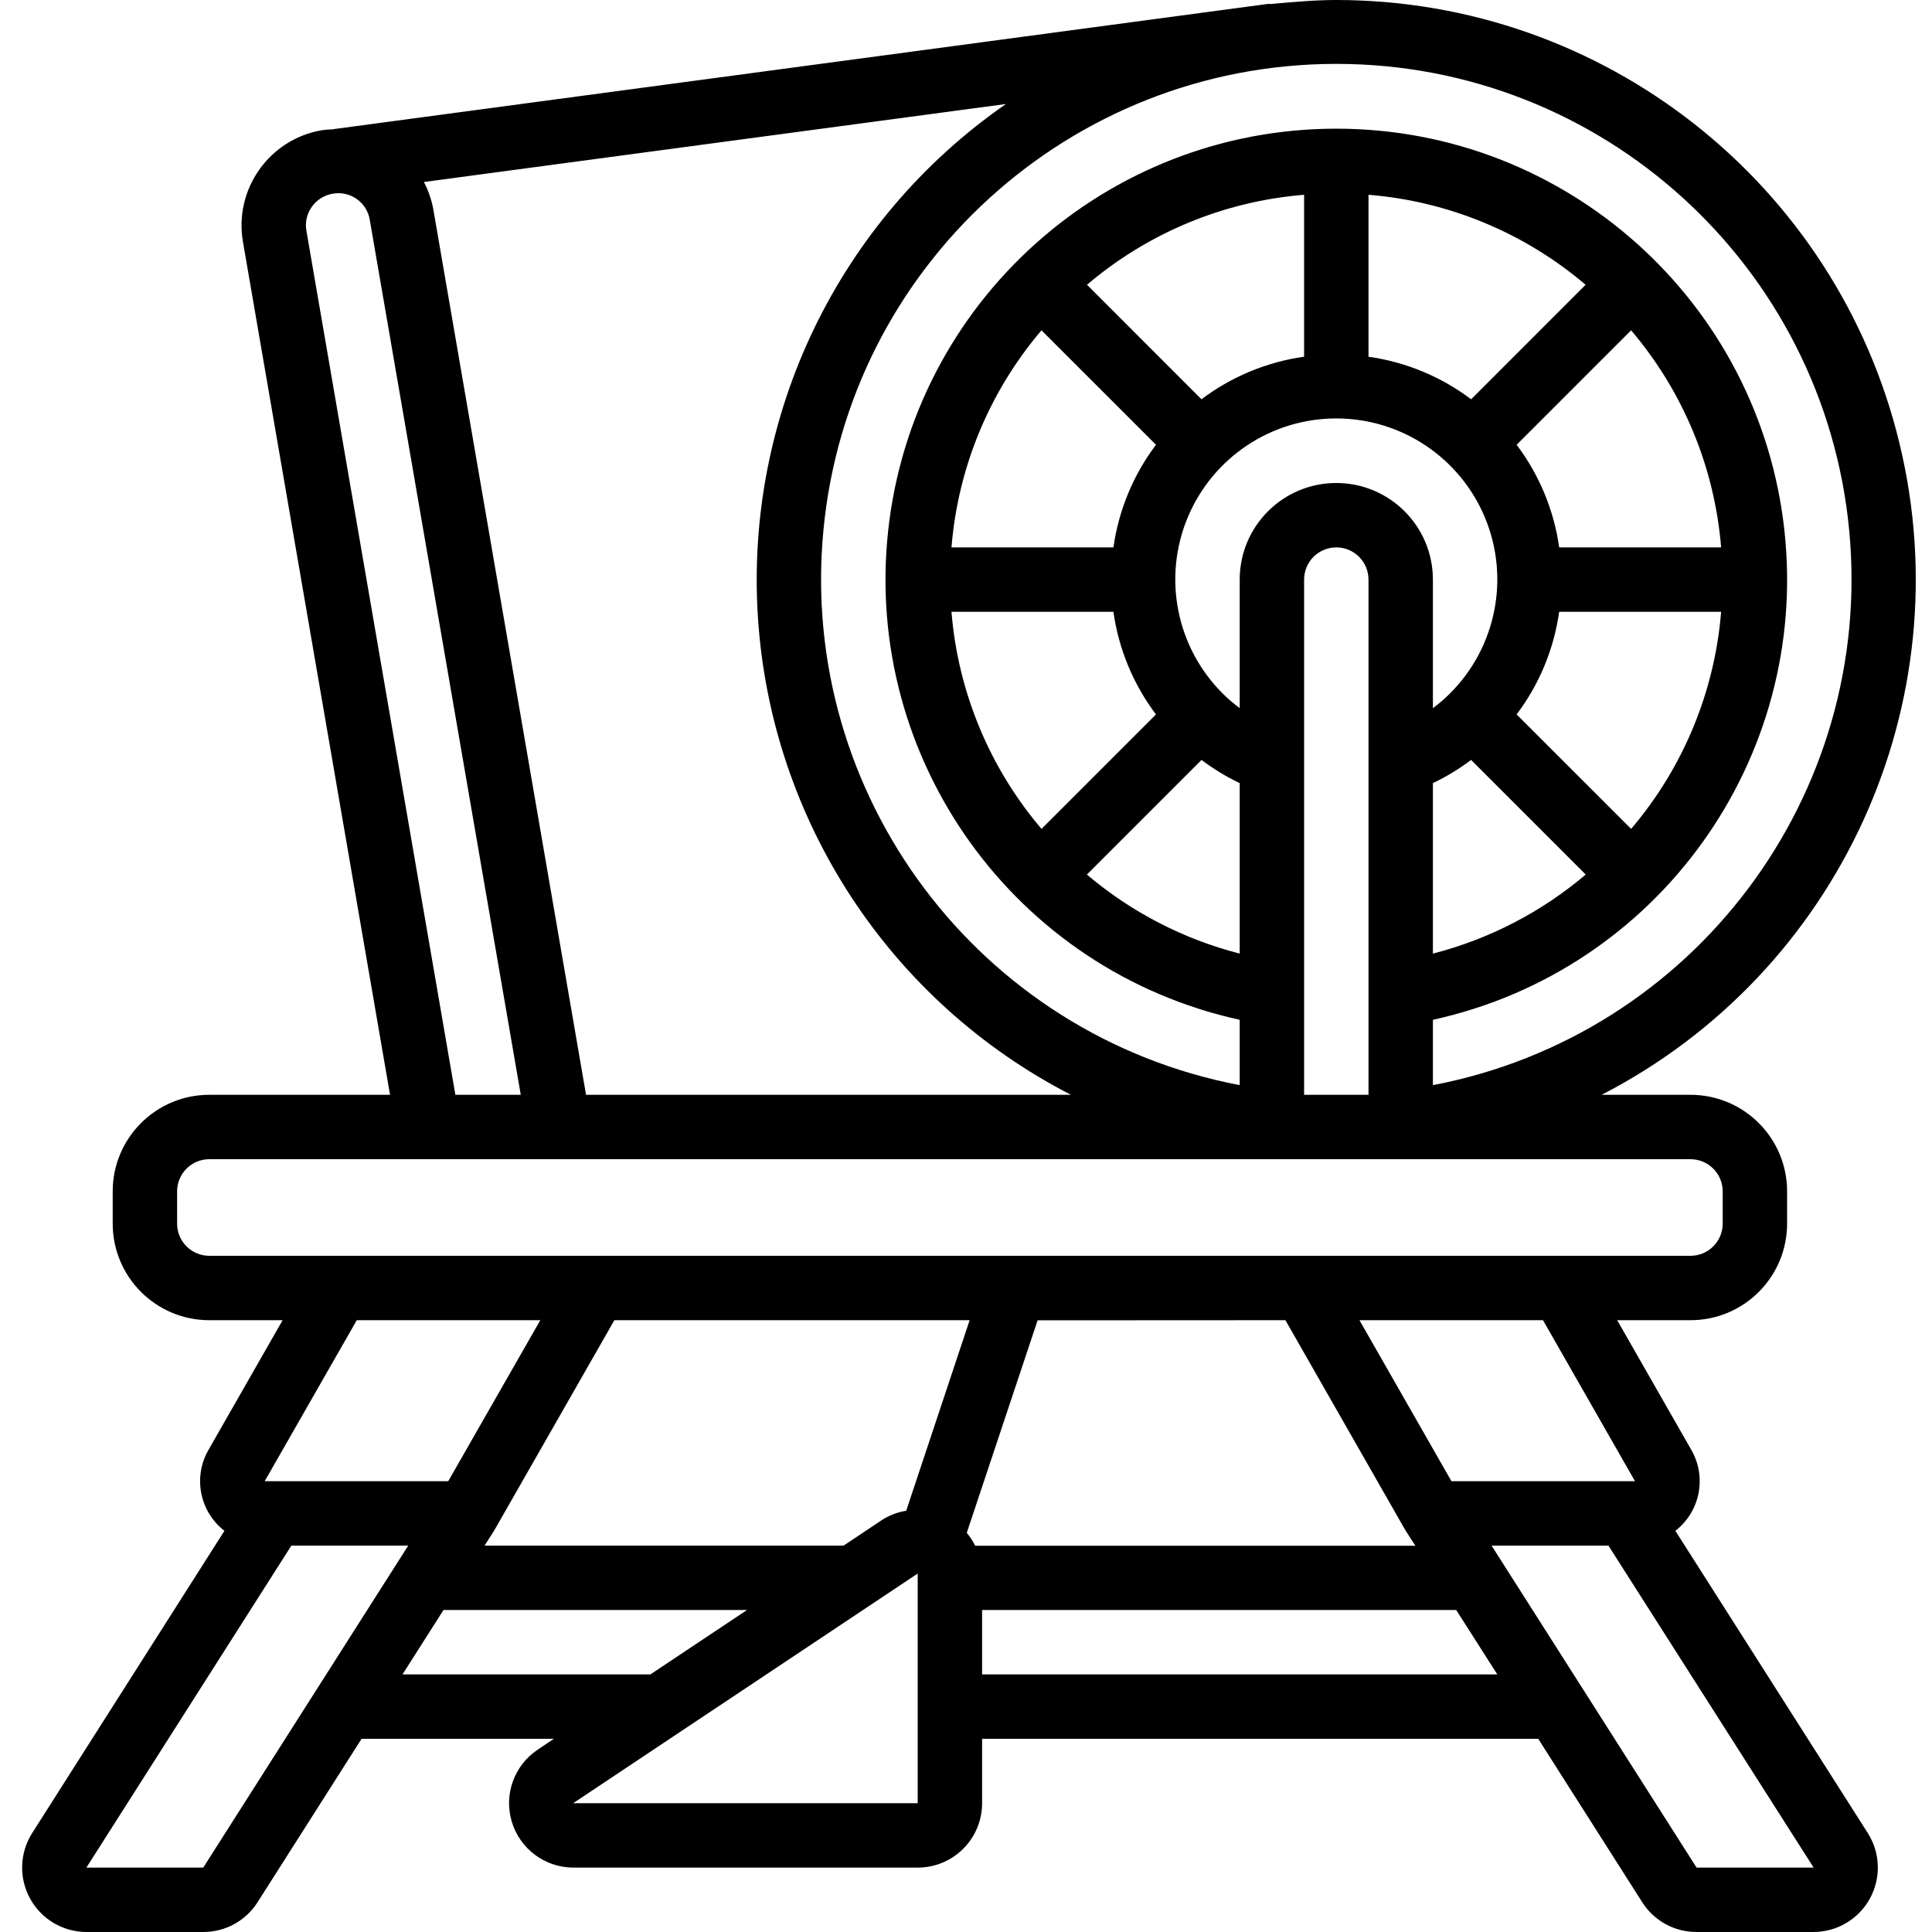
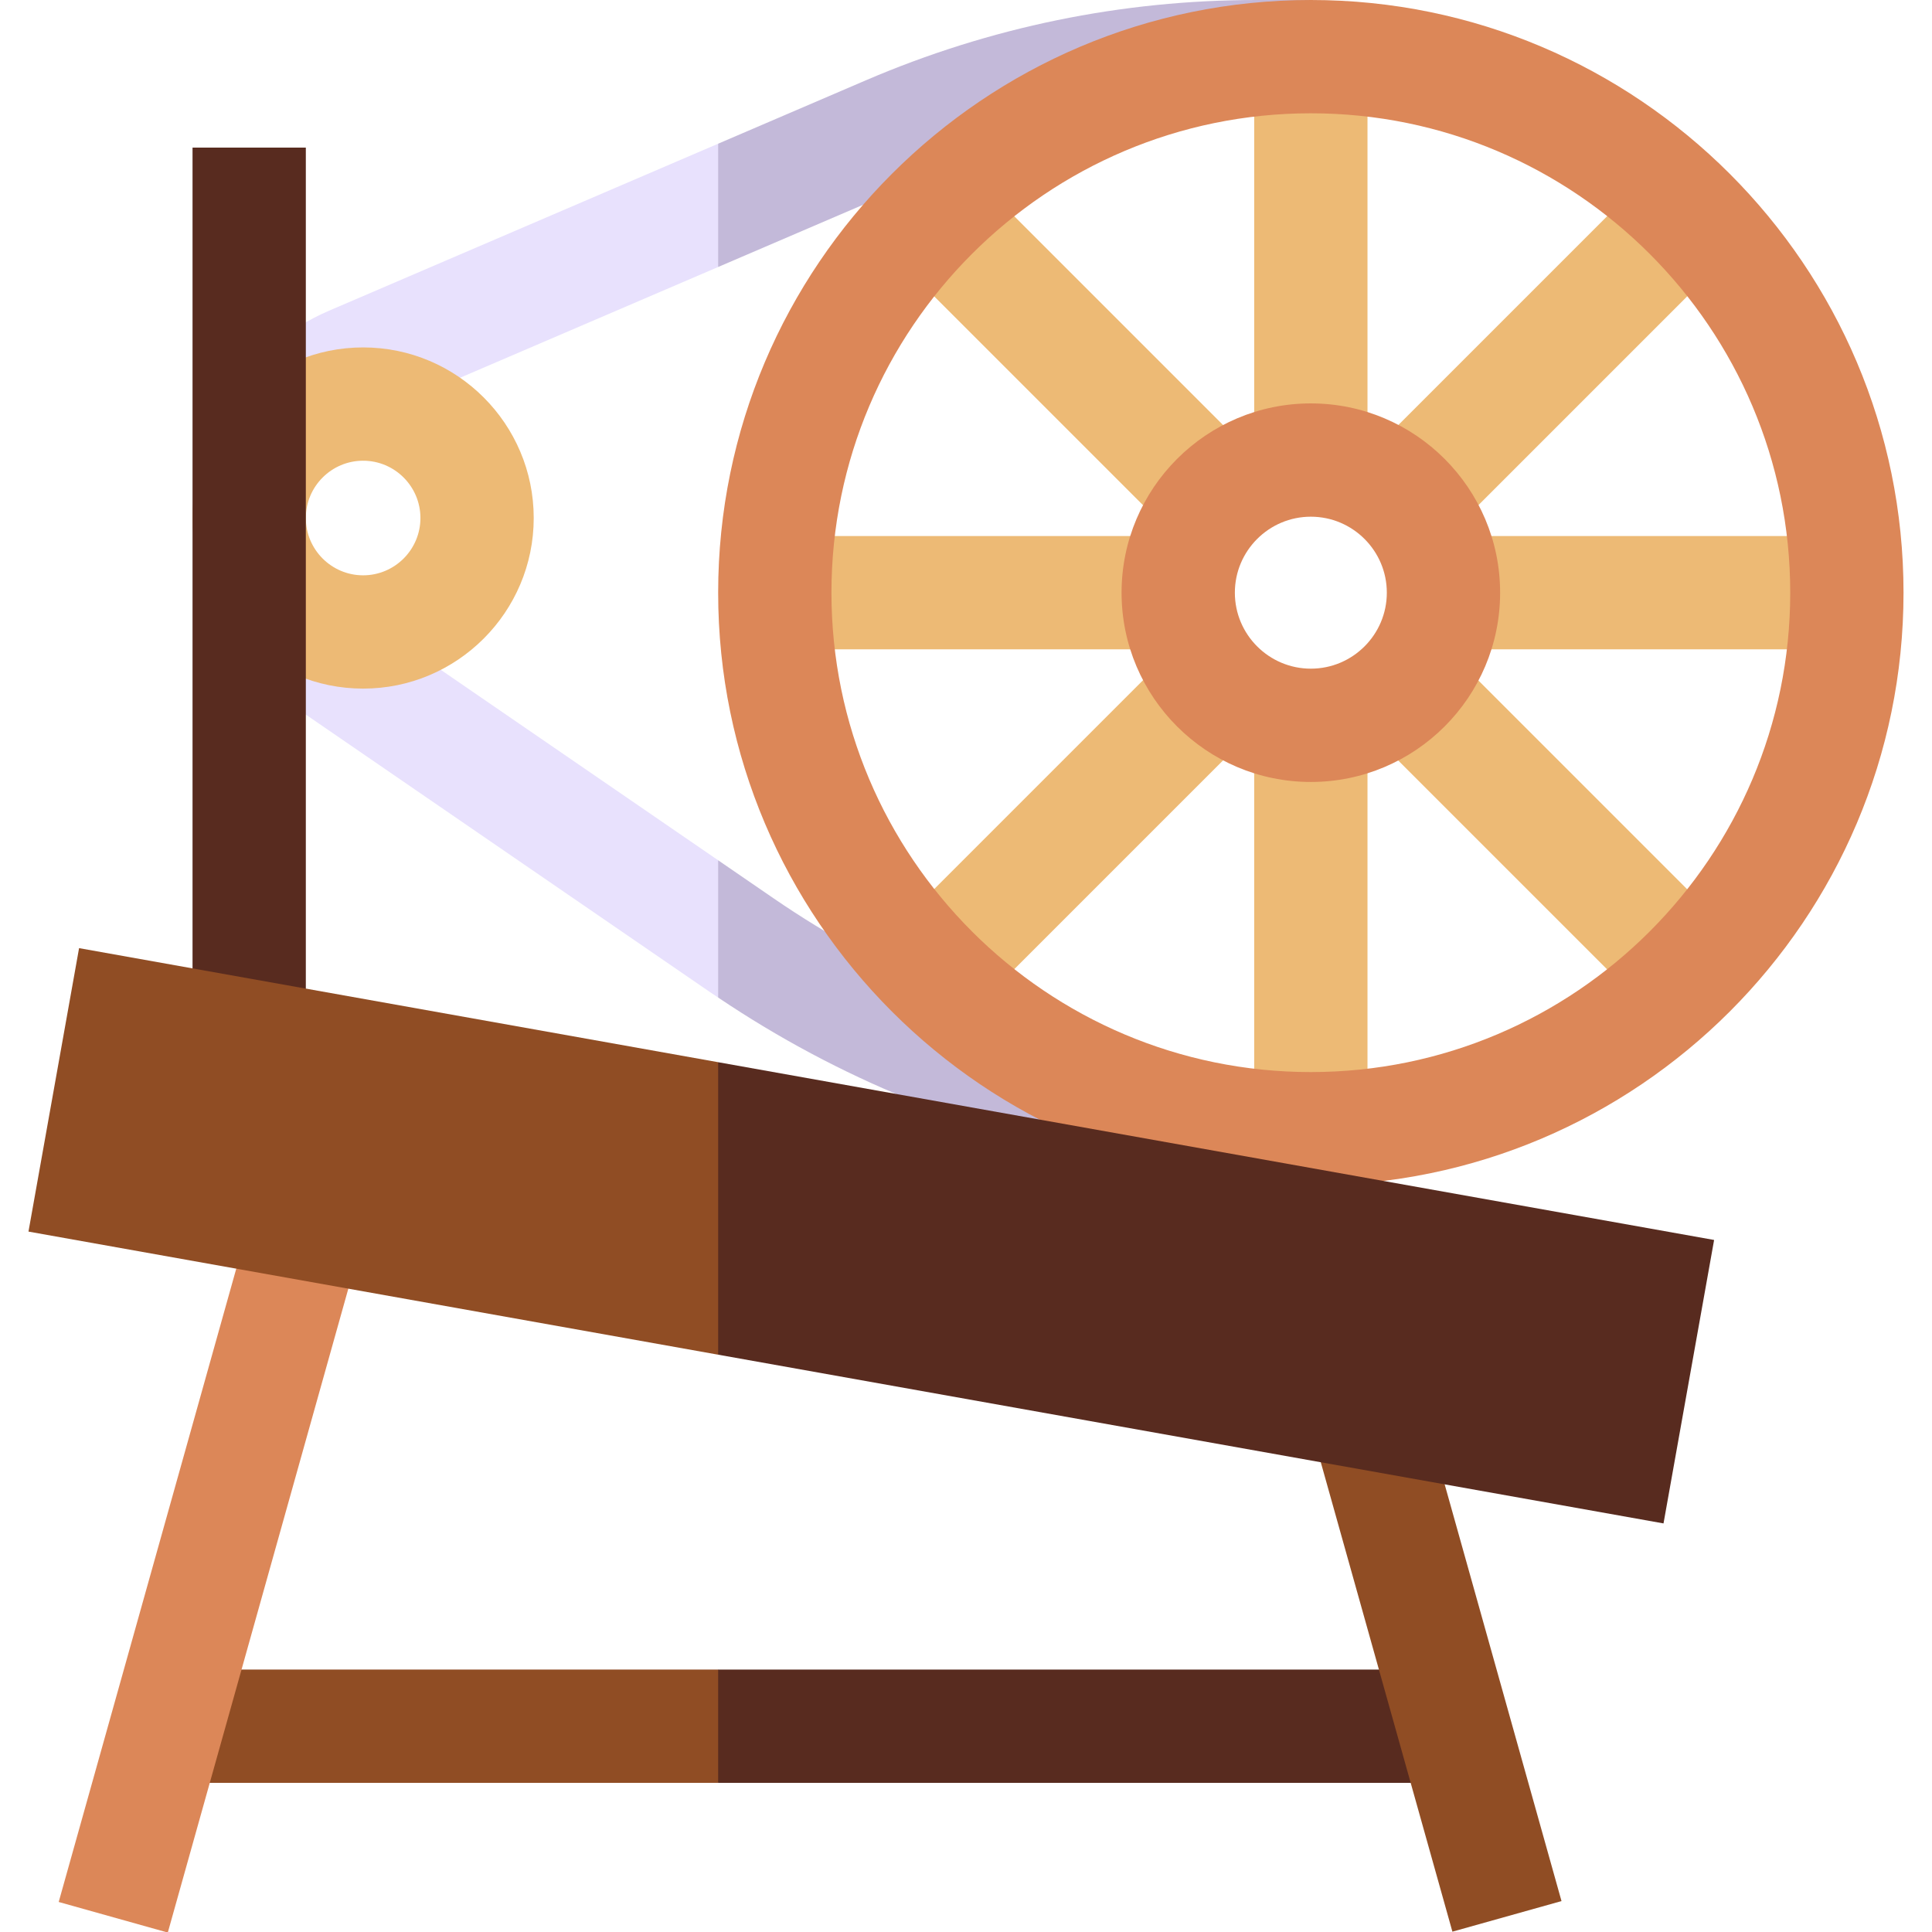
- <svg xmlns="http://www.w3.org/2000/svg" width="102.5" height="102.5" viewBox="0 0 59 60">
-   <g id="Page-1" fill="none" fill-rule="evenodd">
-     <g id="079---Spinning-Wheel" fill="rgb(0,0,0)" fill-rule="nonzero">
-       <path id="Shape" d="m41 0c-.692 0-1.371.066-2.045.125-.023 0-.045-.008-.069-.005l-29.019 3.889-.02.007c-.12.002-.239.012-.358.029-1.631.283-2.725 1.834-2.444 3.465l4.568 26.49h-5.613c-1.657 0-3 1.343-3 3v1c0 1.657 1.343 3 3 3h2.277l-2.291 4.008c-.5.846-.293 1.931.484 2.533l-5.97 9.385c-.392.615-.417 1.394-.067 2.034.35.64 1.02 1.038 1.749 1.04h3.63c.684.002 1.322-.348 1.688-.926l3.229-5.074h5.971l-.5.336c-.732.488-1.059 1.397-.806 2.239s1.026 1.421 1.906 1.425h10.7c1.105 0 2-.895 2-2v-2h17.271l3.229 5.074c.366.578 1.004.928 1.688.926h3.63c.73-0 1.402-.398 1.753-1.038.351-.64.326-1.42-.066-2.036l-5.975-9.385c.777-.602.984-1.687.484-2.533l-2.291-4.008h2.277c1.657 0 3-1.343 3-3v-1c0-1.657-1.343-3-3-3h-2.759c7.383-3.805 11.204-12.168 9.247-20.24-1.957-8.072-9.182-13.757-17.488-13.76zm-3.536 21.53c-1.431-1.431-1.858-3.583-1.082-5.452.776-1.869 2.601-3.086 4.624-3.083 2.023.003 3.846 1.224 4.617 3.095.771 1.871.338 4.022-1.096 5.449-.164.164-.34.316-.527.454v-3.993c0-1.657-1.343-3-3-3s-3 1.343-3 3v3.992c-.19-.141-.369-.295-.536-.462zm2.536-3.53c0-.552.448-1 1-1s1 .448 1 1v16h-2zm4 6.32c.419-.199.816-.44 1.186-.72l3.56 3.56c-1.376 1.167-2.999 2.006-4.746 2.455zm6.156 1.422-3.556-3.555c.704-.933 1.159-2.03 1.321-3.187h5.03c-.201 2.485-1.179 4.844-2.795 6.742zm-2.234-8.742c-.163-1.157-.618-2.254-1.322-3.187l3.555-3.555c1.616 1.898 2.594 4.257 2.796 6.742zm-2.735-4.6c-.933-.704-2.03-1.159-3.187-1.321v-5.03c2.485.201 4.844 1.179 6.742 2.795zm-5.187-1.322c-1.157.163-2.254.618-3.187 1.322l-3.555-3.556c1.898-1.616 4.257-2.594 6.742-2.795zm-8.156-.82 3.556 3.555c-.704.933-1.159 2.03-1.321 3.187h-5.03c.201-2.485 1.179-4.844 2.795-6.742zm2.234 8.742c.163 1.157.618 2.254 1.322 3.187l-3.555 3.555c-1.616-1.898-2.594-4.257-2.796-6.742zm2.737 4.6c.369.28.766.521 1.185.72v5.295c-1.747-.449-3.37-1.288-4.746-2.455zm-19.115 10.4-4.745-27.511c-.055-.292-.153-.574-.29-.837l18.076-2.422c-5.192 3.597-8.116 9.654-7.702 15.956.413 6.302 4.103 11.926 9.72 14.814zm-8.684-26.832c-.047-.26.013-.528.166-.743.155-.22.393-.368.659-.411.26-.045.527.016.742.169.215.153.359.386.401.647l4.689 27.17h-2.031zm1.564 33.832h5.7l-2.86 5h-5.7zm28.84 0 3.712 6.5.014.018.01.023.3.463h-13.671c-.071-.143-.158-.278-.261-.4l2.2-6.6zm-11.777 5.918c-.268.043-.524.14-.752.286l-1.191.796h-11.151l.295-.463.01-.023.014-.018 3.712-6.496h11.033zm-21.831 11.082h-3.629l6.366-10h3.629zm6.188-6 1.274-2h9.426l-3 2zm16 4h-10.7l10.7-7.132zm2-4v-2h14.724l1.276 2zm22.189 6-6.367-10h3.629l6.373 10zm-1.913-12h-5.7l-2.857-5h5.7zm2.724-9v1c0 .552-.448 1-1 1h-46c-.552 0-1-.448-1-1v-1c0-.552.448-1 1-1h46c.552 0 1 .448 1 1zm-9-3.3v-2.029c6.982-1.532 11.689-8.077 10.918-15.184-.77-7.106-6.77-12.491-13.918-12.491s-13.148 5.385-13.918 12.491c-.77 7.106 3.936 13.652 10.918 15.184v2.029c-8.107-1.547-13.706-9.007-12.929-17.223s7.676-14.493 15.929-14.493 15.152 6.277 15.929 14.493-4.822 15.676-12.929 17.223z" />
+ <svg xmlns="http://www.w3.org/2000/svg" width="102.5" height="102.5" id="Capa_1" enable-background="new 0 0 511.597 511.597" viewBox="0 0 511.597 511.597">
+   <g>
+     <path d="m43.704 472.106h146.466l19.86-15-19.86-15h-146.466z" fill="#904d24" />
+     <path d="m190.17 442.106h194.567v30h-194.567z" fill="#582b1f" />
+     <path d="m87.172 82.259c-21.983 9.437-36.188 30.99-36.188 54.912 0 19.697 9.694 38.113 25.933 49.263l111.019 76.227c.74.508 1.491.991 2.234 1.492l8.511-18.676-8.511-17.674-96.272-66.101c-8.085-5.552-12.913-14.722-12.913-24.53 0-11.912 7.074-22.646 18.02-27.344l91.166-39.129 8.511-15.017-8.511-17.63z" fill="#e8e1fd" />
+     <g>
+       <g fill="#c3b9d9">
+         <path d="m295.407 307.016 5.404-29.51c-34.616-6.34-66.88-19.656-95.895-39.578l-14.747-10.125v36.35c31.939 21.488 67.324 35.918 105.238 42.863z" />
+         <path d="m332.777 0c-35.798 0-70.629 7.159-103.527 21.278l-39.08 16.774v32.647l50.913-21.852c29.137-12.506 59.988-18.847 91.694-18.847h14.336v-30z" />
+       </g>
+     </g>
+     <g>
+       <path d="m96.157 182.345c-24.909 0-45.173-20.265-45.173-45.174 0-24.908 20.265-45.173 45.173-45.173 24.909 0 45.174 20.265 45.174 45.173 0 24.909-20.264 45.174-45.174 45.174zm0-60.347c-8.367 0-15.173 6.807-15.173 15.173 0 8.367 6.807 15.174 15.173 15.174s15.174-6.807 15.174-15.174c0-8.366-6.807-15.173-15.174-15.173z" fill="#edba75" />
+     </g>
+     <g>
+       <g>
+         <g>
+           <g>
+             <path d="m-37.526 403.543h184.867v30h-184.867z" fill="#dc8758" transform="matrix(.27 -.963 .963 .27 -362.937 358.552)" />
+           </g>
+           <g>
+             <path d="m364.249 364.773h30v145.474h-30z" fill="#904d24" transform="matrix(.963 -.27 .27 .963 -103.939 118.489)" />
+           </g>
+           <g>
+             <g>
+               <path d="m50.984 39.087h30v249.58h-30z" fill="#582b1f" />
+             </g>
+           </g>
+         </g>
+         <g>
+           <g>
+             <path d="m332.113 15h30v106.823h-30z" fill="#edba75" />
+           </g>
+           <g>
+             <path d="m269.512 40.93h30v106.823h-30z" fill="#edba75" transform="matrix(.707 -.707 .707 .707 16.622 228.812)" />
+           </g>
+           <g>
+             <path d="m205.17 141.943h106.823v30h-106.823z" fill="#edba75" />
+           </g>
+           <g>
+             <path d="m231.1 204.545h106.823v30h-106.823z" fill="#edba75" transform="matrix(.707 -.707 .707 .707 -71.91 265.483)" />
+           </g>
+           <g>
+             <path d="m332.113 192.064h30v106.823h-30z" fill="#edba75" />
+           </g>
+           <g>
+             <path d="m394.715 166.133h30v106.823h-30z" fill="#edba75" transform="matrix(.707 -.707 .707 .707 -35.239 354.015)" />
+           </g>
+           <g>
+             <path d="m382.234 141.943h106.822v30h-106.822z" fill="#edba75" />
+           </g>
+           <g>
+             <path d="m356.303 79.342h106.823v30h-106.823z" fill="#edba75" transform="matrix(.707 -.707 .707 .707 53.293 317.344)" />
+           </g>
+         </g>
+       </g>
+     </g>
+     <g>
+       <path d="m347.113 313.888c-86.539 0-156.943-70.405-156.943-156.944s70.404-156.944 156.943-156.944 156.943 70.404 156.943 156.943-70.404 156.945-156.943 156.945zm0-283.888c-69.997 0-126.943 56.946-126.943 126.943s56.946 126.944 126.943 126.944 126.943-56.947 126.943-126.944-56.946-126.943-126.943-126.943z" fill="#dc8758" />
+     </g>
+     <g>
+       <path d="m347.113 207.064c-27.637 0-50.12-22.484-50.12-50.121s22.483-50.12 50.12-50.12 50.121 22.483 50.121 50.12-22.484 50.121-50.121 50.121zm0-70.241c-11.095 0-20.12 9.025-20.12 20.12s9.025 20.121 20.12 20.121 20.121-9.026 20.121-20.121-9.026-20.12-20.121-20.12z" fill="#dc8758" />
+     </g>
+     <g>
+       <path d="m20.938 251.068-13.398 75.059 182.63 32.597 36.762-33.235-36.762-44.215z" fill="#904d24" />
+       <path d="m453.898 328.346-263.728-47.072v77.45l250.331 44.68z" fill="#582b1f" />
    </g>
  </g>
</svg>
